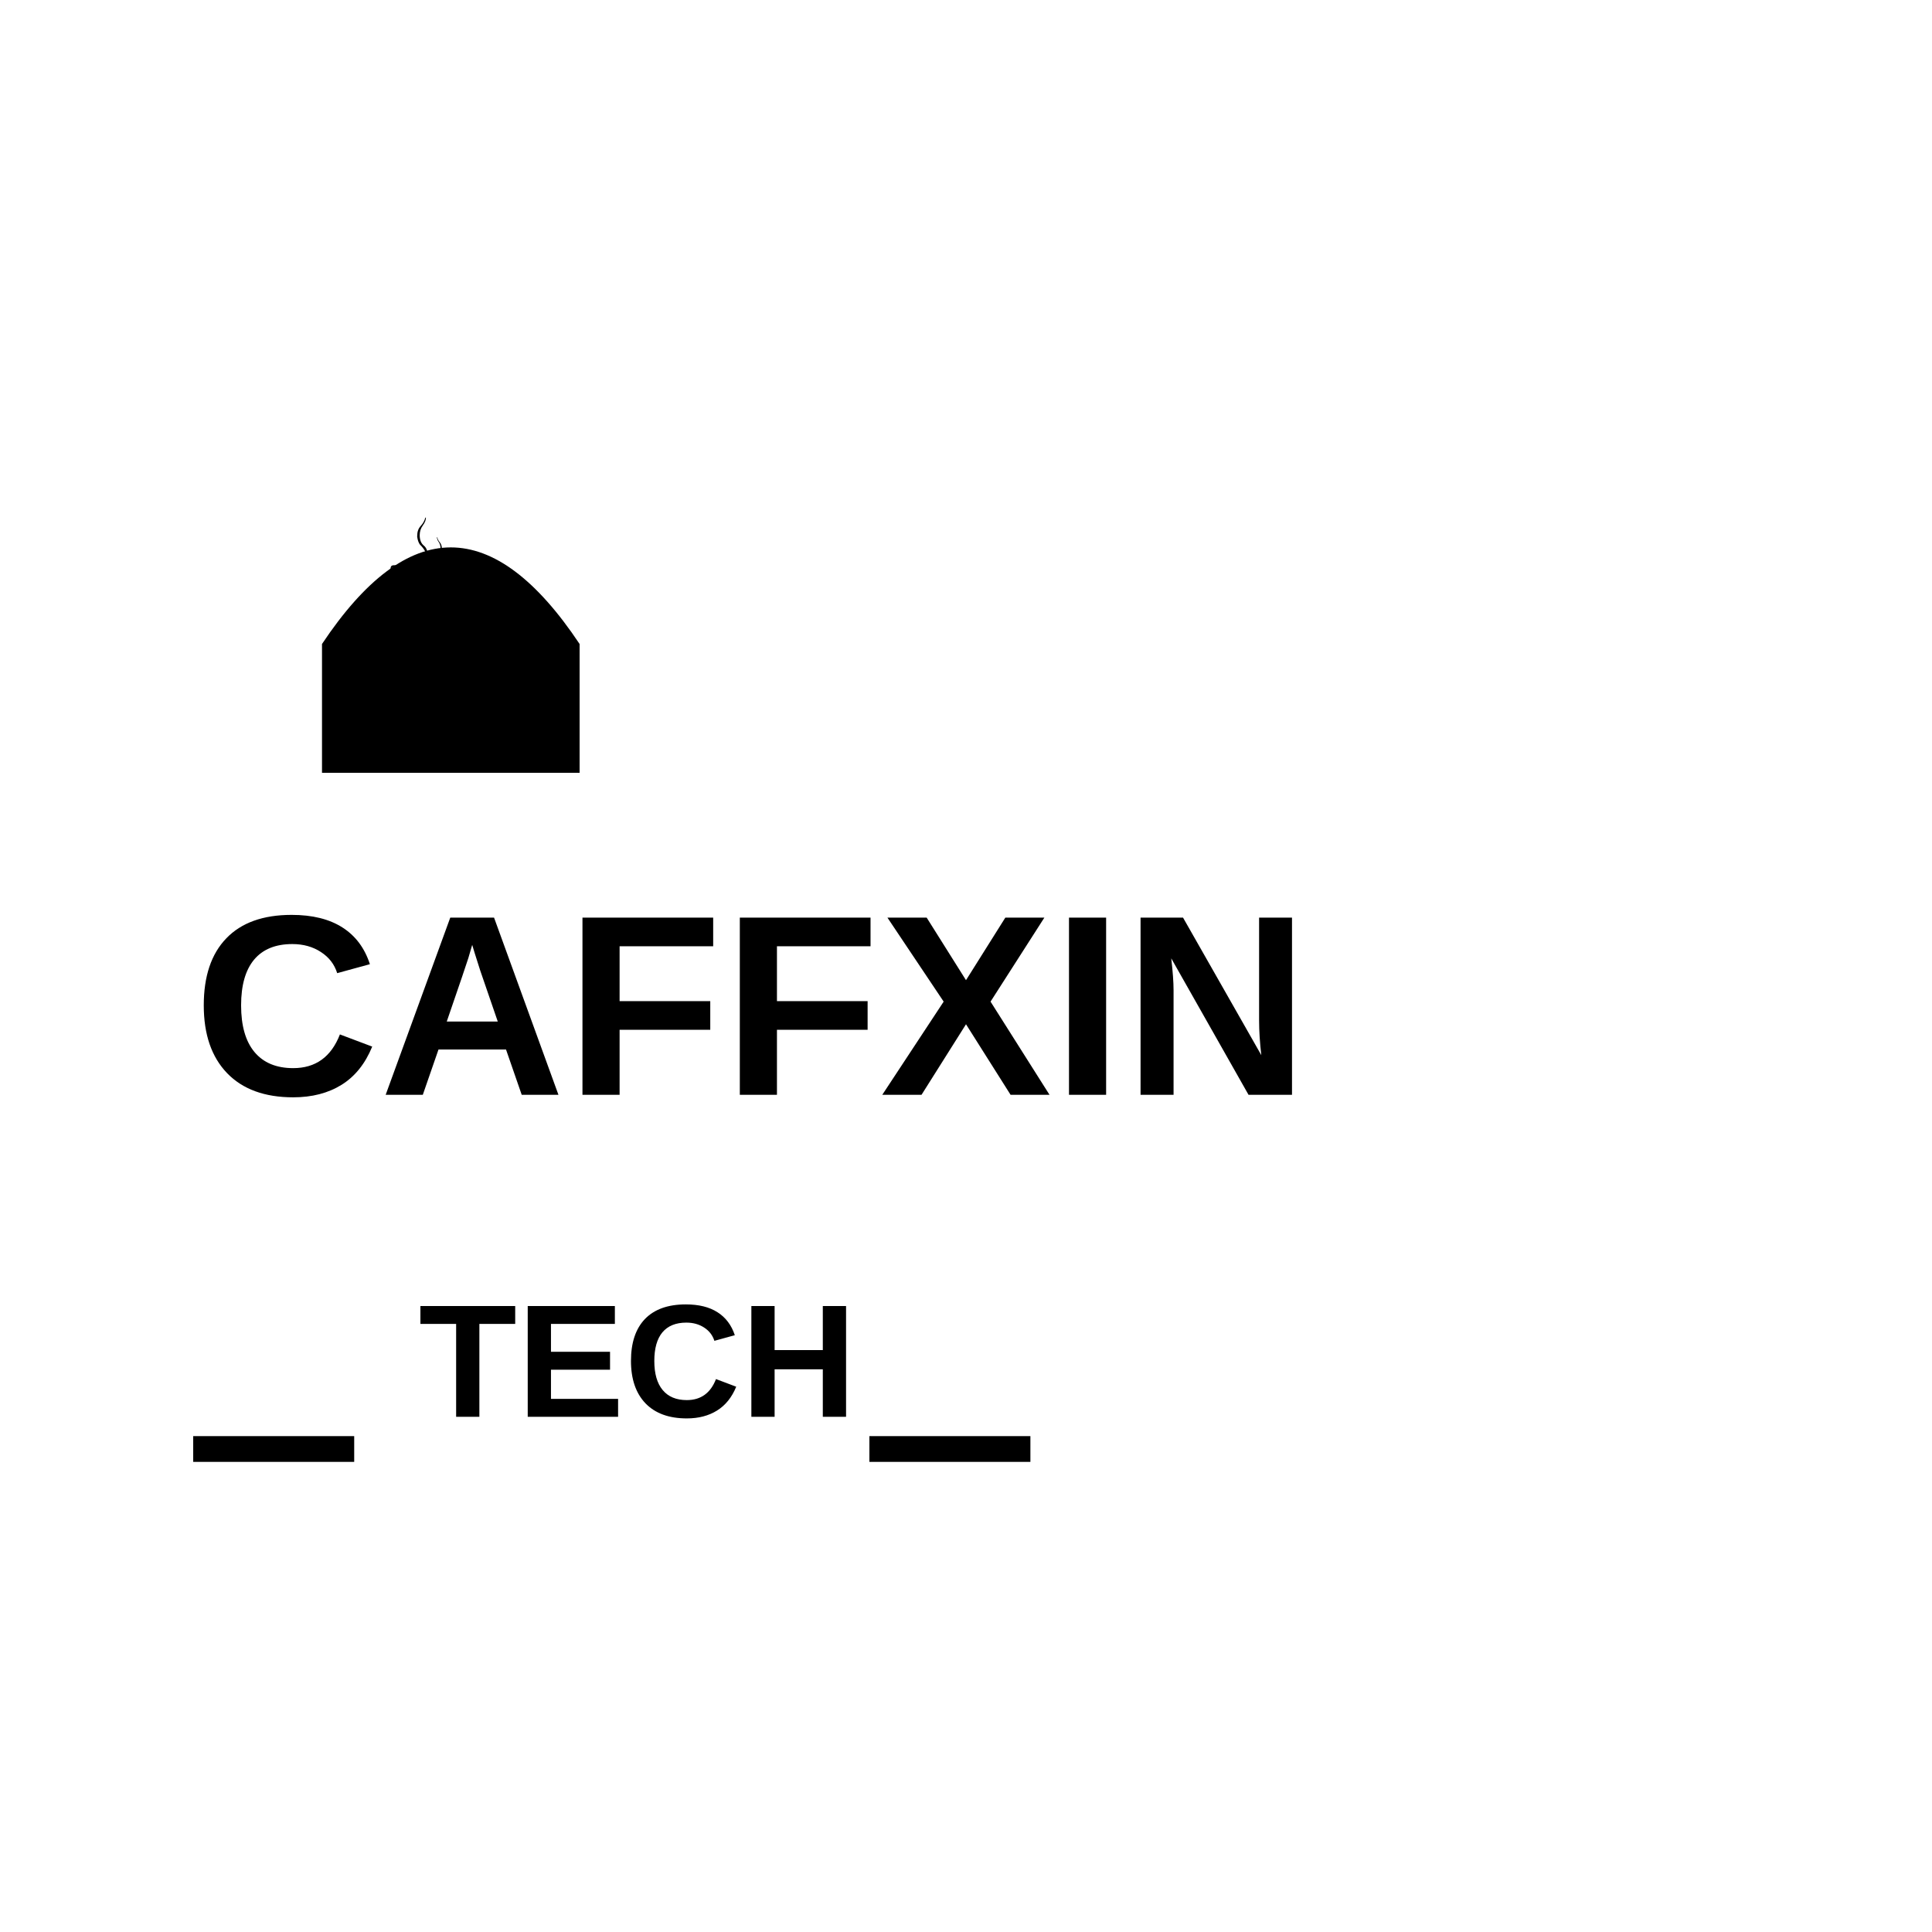
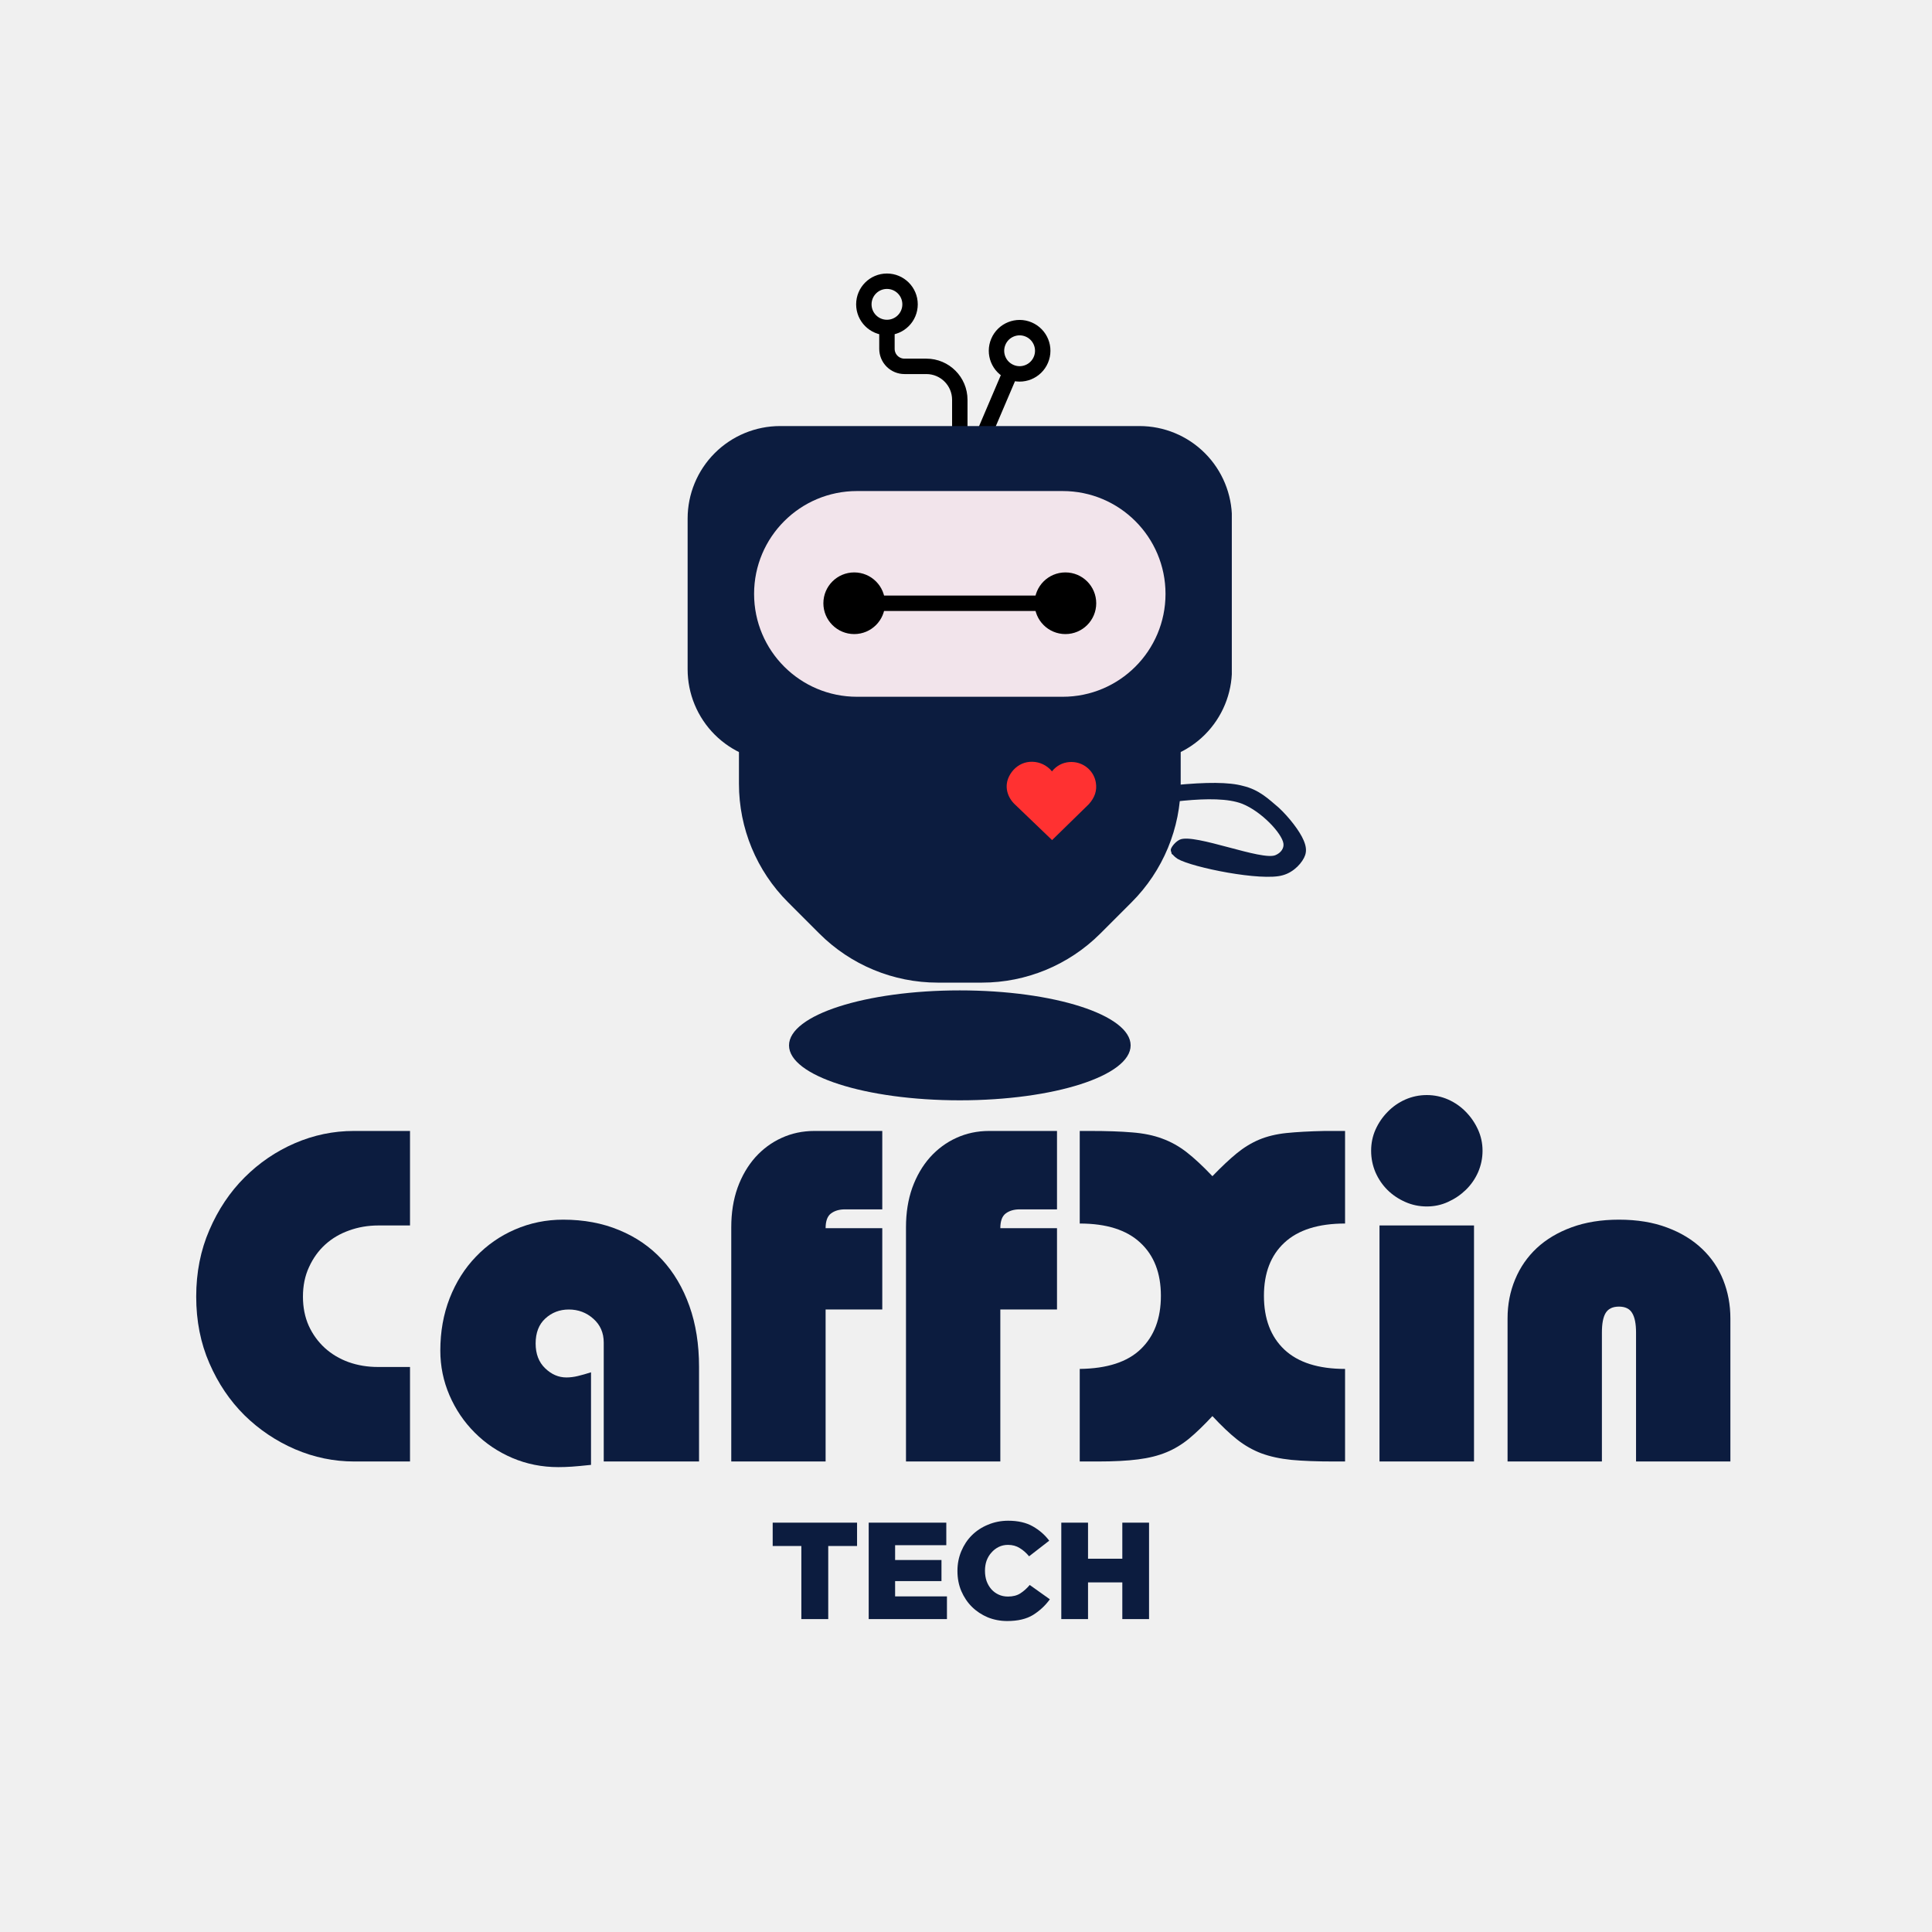
- <svg xmlns="http://www.w3.org/2000/svg" baseProfile="tiny" height="300px" version="1.2" width="300px">
-   <defs />
-   <rect fill="white" height="100%" width="100%" x="0" y="0" />
-   <path d="M50,100 Q70,70 90,100 L90,120 L50,120 Z" fill="black" />
-   <line stroke="black" stroke-width="3" x1="60" x2="80" y1="100" y2="100" />
-   <text fill="black" font-size="20px" x="58" y="95">☕</text>
-   <text fill="black" font-family="Arial" font-size="40px" font-weight="bold" x="30" y="170">CAFFXIN</text>
-   <text fill="black" font-family="Arial" font-size="25px" font-weight="bold" x="65" y="220">TECH</text>
-   <line stroke="black" stroke-width="4" x1="30" x2="55" y1="225" y2="225" />
-   <line stroke="black" stroke-width="4" x1="135" x2="160" y1="225" y2="225" />
+ <svg xmlns="http://www.w3.org/2000/svg" width="250" zoomAndPan="magnify" viewBox="0 0 187.5 187.5" height="250" preserveAspectRatio="xMidYMid meet" version="1.0">
+   <defs>
+     <g />
+     <clipPath id="fd5f32a654">
+       <path d="M 101.238 75.969 L 126.758 75.969 L 126.758 85.148 L 101.238 85.148 Z M 101.238 75.969 " clip-rule="nonzero" />
+     </clipPath>
+     <clipPath id="2da6414572">
+       <path d="M 101.93 77.93 C 111.887 76.273 117.918 75.52 120.633 76.273 C 122.219 76.648 123.121 77.555 124.102 78.383 C 125.082 79.289 126.137 80.645 126.516 81.551 C 126.742 82.078 126.816 82.531 126.668 82.984 C 126.441 83.664 125.609 84.645 124.48 84.945 C 122.441 85.547 115.73 84.191 114.297 83.359 C 113.848 83.059 113.621 82.758 113.621 82.457 C 113.695 82.078 114.375 81.398 114.676 81.477 C 114.977 81.551 115.504 82.91 115.277 83.137 C 115.129 83.285 113.848 83.137 113.695 82.832 C 113.621 82.531 113.996 81.703 114.523 81.477 C 115.957 80.871 122.52 83.586 123.801 82.984 C 124.328 82.758 124.629 82.305 124.555 81.852 C 124.402 80.871 122.441 78.762 120.559 78.008 C 117.844 76.949 112.109 78.082 108.793 78.535 C 106.23 78.836 103.438 80.195 102.23 79.891 C 101.703 79.742 101.25 79.363 101.25 79.062 C 101.176 78.762 101.93 77.93 101.93 77.93 " clip-rule="nonzero" />
+     </clipPath>
+     <clipPath id="6fc207970a">
+       <path d="M 71.715 52.492 L 114.586 52.492 L 114.586 95.363 L 71.715 95.363 Z M 71.715 52.492 " clip-rule="nonzero" />
+     </clipPath>
+     <clipPath id="894e4a1235">
+       <path d="M 106.785 57.254 L 109.824 60.293 C 112.871 63.34 114.586 67.473 114.586 71.785 L 114.586 76.07 C 114.586 80.383 112.871 84.516 109.824 87.562 L 106.785 90.602 C 103.738 93.648 99.602 95.363 95.293 95.363 L 91.008 95.363 C 86.695 95.363 82.562 93.648 79.516 90.602 L 76.477 87.562 C 73.426 84.516 71.715 80.383 71.715 76.07 L 71.715 71.785 C 71.715 67.473 73.426 63.34 76.477 60.293 L 79.516 57.254 C 82.562 54.203 86.695 52.492 91.008 52.492 L 95.293 52.492 C 99.602 52.492 103.738 54.203 106.785 57.254 Z M 106.785 57.254 " clip-rule="nonzero" />
+     </clipPath>
+     <clipPath id="bf91150e36">
+       <path d="M 66.734 41.348 L 119.676 41.348 L 119.676 73.926 L 66.734 73.926 Z M 66.734 41.348 " clip-rule="nonzero" />
+     </clipPath>
+     <clipPath id="4dc31738d8">
+       <path d="M 75.711 41.348 L 110.586 41.348 C 112.969 41.348 115.25 42.293 116.934 43.977 C 118.617 45.66 119.562 47.945 119.562 50.324 L 119.562 64.953 C 119.562 67.332 118.617 69.613 116.934 71.297 C 115.25 72.98 112.969 73.926 110.586 73.926 L 75.711 73.926 C 73.332 73.926 71.047 72.98 69.363 71.297 C 67.68 69.613 66.734 67.332 66.734 64.953 L 66.734 50.324 C 66.734 47.945 67.68 45.66 69.363 43.977 C 71.047 42.293 73.332 41.348 75.711 41.348 Z M 75.711 41.348 " clip-rule="nonzero" />
+     </clipPath>
+     <clipPath id="c730a77b85">
+       <path d="M 73.184 47.656 L 113.113 47.656 L 113.113 67.621 L 73.184 67.621 Z M 73.184 47.656 " clip-rule="nonzero" />
+     </clipPath>
+     <clipPath id="1764fb5be3">
+       <path d="M 103.133 47.656 C 108.645 47.656 113.113 52.125 113.113 57.637 C 113.113 63.152 108.645 67.621 103.133 67.621 L 83.168 67.621 C 77.652 67.621 73.184 63.152 73.184 57.637 C 73.184 52.125 77.652 47.656 83.168 47.656 Z M 103.133 47.656 " clip-rule="nonzero" />
+     </clipPath>
+     <clipPath id="a1d2be6c59">
+       <path d="M 97.695 73.898 L 106.398 73.898 L 106.398 81.531 L 97.695 81.531 Z M 97.695 73.898 " clip-rule="nonzero" />
+     </clipPath>
+     <clipPath id="d54c964535">
+       <path d="M 98.043 75.141 C 97.336 76.301 97.832 77.43 98.457 78.031 L 102.105 81.531 L 105.672 78.043 C 106.254 77.398 106.477 76.715 106.352 75.953 C 106.184 74.898 105.312 74.082 104.242 73.965 C 103.582 73.895 102.949 74.078 102.453 74.492 C 102.316 74.602 102.199 74.727 102.094 74.863 C 101.973 74.707 101.828 74.566 101.664 74.445 C 101.094 74.012 100.367 73.84 99.668 73.973 C 99.008 74.098 98.414 74.527 98.043 75.141 Z M 98.043 75.141 " clip-rule="nonzero" />
+     </clipPath>
+     <clipPath id="463dcbea80">
+       <path d="M 76.574 96.117 L 109.742 96.117 L 109.742 106.785 L 76.574 106.785 Z M 76.574 96.117 " clip-rule="nonzero" />
+     </clipPath>
+     <clipPath id="deb1f89e9a">
+       <path d="M 93.148 96.117 C 83.996 96.117 76.574 98.508 76.574 101.453 C 76.574 104.398 83.996 106.785 93.148 106.785 C 102.305 106.785 109.727 104.398 109.727 101.453 C 109.727 98.508 102.305 96.117 93.148 96.117 Z M 93.148 96.117 " clip-rule="nonzero" />
+     </clipPath>
+   </defs>
+   <g clip-path="url(#fd5f32a654)">
+     <g clip-path="url(#2da6414572)">
+       <path fill="#0c1c3f" d="M 98.234 73.254 L 129.762 73.254 L 129.762 88.035 L 98.234 88.035 Z M 98.234 73.254 " fill-opacity="1" fill-rule="nonzero" />
+     </g>
+   </g>
+   <g clip-path="url(#6fc207970a)">
+     <g clip-path="url(#894e4a1235)">
+       <path fill="#0c1c3f" d="M 71.715 52.492 L 114.586 52.492 L 114.586 95.363 L 71.715 95.363 Z M 71.715 52.492 " fill-opacity="1" fill-rule="nonzero" />
+     </g>
+   </g>
+   <path stroke-linecap="butt" transform="matrix(-0.293519, 0.68801, -0.68801, -0.293519, 100.8152, 31.58366)" fill="none" stroke-linejoin="miter" d="M 7.499 1.001 L 16.294 1.001 " stroke="#000000" stroke-width="2" stroke-opacity="1" stroke-miterlimit="4" />
+   <path stroke-linecap="round" transform="matrix(-0.293519, 0.68801, -0.68801, -0.293519, 100.8152, 31.58366)" fill="none" stroke-linejoin="round" d="M 0.999 1.003 C 1.001 -0.656 2.341 -2 4 -1.998 C 5.656 -2 7.002 -0.656 6.998 0.998 C 7.001 2.655 5.656 4.001 3.997 3.999 C 2.345 4 1 2.655 0.999 1.003 " stroke="#000000" stroke-width="2" stroke-opacity="1" stroke-miterlimit="4" />
+   <path stroke-linecap="round" transform="matrix(-0.293519, 0.68801, -0.68801, -0.293519, 100.8152, 31.58366)" fill="none" stroke-linejoin="round" d="M 22.794 0.999 C 22.792 2.658 21.451 4.002 19.793 4 C 18.136 4.002 16.79 2.657 16.792 0.999 C 16.789 -0.658 18.136 -1.999 19.793 -2.002 C 21.452 -2 22.791 -0.658 22.794 0.999 " stroke="#000000" stroke-width="2" stroke-opacity="1" stroke-miterlimit="4" />
+   <path stroke-linecap="butt" transform="matrix(0.748005, 0, 0, 0.748005, 85.33006, 26.54422)" fill="none" stroke-linejoin="miter" d="M 1 7.497 L 1 9.774 C 1 10.375 1.24 10.955 1.663 11.378 C 2.092 11.806 2.671 12.046 3.272 12.046 L 6.113 12.046 C 8.51 12.046 10.452 13.989 10.452 16.386 L 10.452 20.725 " stroke="#000000" stroke-width="2" stroke-opacity="1" stroke-miterlimit="4" />
+   <path stroke-linecap="round" transform="matrix(0.748005, 0, 0, 0.748005, 85.33006, 26.54422)" fill="none" stroke-linejoin="round" d="M 1 1.001 C 2.656 1.001 3.998 2.343 3.998 3.999 C 3.998 5.659 2.656 7.001 1 7.001 C -0.655 7.001 -1.997 5.659 -1.997 3.999 C -1.997 2.343 -0.655 1.001 1 1.001 " stroke="#000000" stroke-width="2" stroke-opacity="1" stroke-miterlimit="4" />
+   <path stroke-linecap="round" transform="matrix(0.748005, 0, 0, 0.748005, 85.33006, 26.54422)" fill="none" stroke-linejoin="round" d="M 10.452 27.222 C 8.797 27.222 7.455 25.88 7.455 24.224 C 7.455 22.569 8.797 21.221 10.452 21.221 C 12.113 21.221 13.455 22.569 13.455 24.224 C 13.455 25.88 12.113 27.222 10.452 27.222 " stroke="#000000" stroke-width="2" stroke-opacity="1" stroke-miterlimit="4" />
+   <g clip-path="url(#bf91150e36)">
+     <g clip-path="url(#4dc31738d8)">
+       <path fill="#0c1c3f" d="M 66.734 41.348 L 119.547 41.348 L 119.547 73.926 L 66.734 73.926 Z M 66.734 41.348 " fill-opacity="1" fill-rule="nonzero" />
+     </g>
+   </g>
+   <g clip-path="url(#c730a77b85)">
+     <g clip-path="url(#1764fb5be3)">
+       <path fill="#f2e4eb" d="M 73.184 47.656 L 113.113 47.656 L 113.113 67.621 L 73.184 67.621 Z M 73.184 47.656 " fill-opacity="1" fill-rule="nonzero" />
+     </g>
+   </g>
+   <path stroke-linecap="butt" transform="matrix(0.748005, 0, 0, 0.748005, 79.90976, 57.79738)" fill="none" stroke-linejoin="miter" d="M 7.5 1.002 L 27.898 1.002 " stroke="#000000" stroke-width="2" stroke-opacity="1" stroke-miterlimit="4" />
+   <path stroke-linecap="round" transform="matrix(0.748005, 0, 0, 0.748005, 79.90976, 57.79738)" fill-opacity="1" fill="#000000" fill-rule="nonzero" stroke-linejoin="round" d="M 0.998 1.002 C 0.998 -0.659 2.345 -2.001 4.001 -2.001 C 5.656 -2.001 6.998 -0.659 6.998 1.002 C 6.998 2.657 5.656 4 4.001 4 C 2.345 4 0.998 2.657 0.998 1.002 " stroke="#000000" stroke-width="2" stroke-opacity="1" stroke-miterlimit="4" />
+   <path stroke-linecap="round" transform="matrix(0.748005, 0, 0, 0.748005, 79.90976, 57.79738)" fill-opacity="1" fill="#000000" fill-rule="nonzero" stroke-linejoin="round" d="M 34.399 1.002 C 34.399 2.657 33.057 4 31.402 4 C 29.741 4 28.399 2.657 28.399 1.002 C 28.399 -0.659 29.741 -2.001 31.402 -2.001 C 33.057 -2.001 34.399 -0.659 34.399 1.002 " stroke="#000000" stroke-width="2" stroke-opacity="1" stroke-miterlimit="4" />
+   <g clip-path="url(#a1d2be6c59)">
+     <g clip-path="url(#d54c964535)">
+       <path fill="#ff3131" d="M 97.695 73.926 L 106.398 73.926 L 106.398 81.531 L 97.695 81.531 Z M 97.695 73.926 " fill-opacity="1" fill-rule="nonzero" />
+     </g>
+   </g>
+   <g clip-path="url(#463dcbea80)">
+     <g clip-path="url(#deb1f89e9a)">
+       <path fill="#0c1c3f" d="M 76.574 96.117 L 109.742 96.117 L 109.742 106.785 L 76.574 106.785 Z M 76.574 96.117 " fill-opacity="1" fill-rule="nonzero" />
+     </g>
+   </g>
+   <g fill="#0c1c3f" fill-opacity="1">
+     <g transform="translate(17.52578, 141.8371)">
+       <g>
+         <path d="M 22.266 -32.078 L 22.266 -22.906 L 19.203 -22.906 C 18.191 -22.906 17.242 -22.742 16.359 -22.422 C 15.473 -22.109 14.703 -21.656 14.047 -21.062 C 13.391 -20.469 12.863 -19.738 12.469 -18.875 C 12.07 -18.02 11.875 -17.062 11.875 -16 C 11.875 -14.957 12.062 -14.016 12.438 -13.172 C 12.82 -12.336 13.344 -11.617 14 -11.016 C 14.656 -10.422 15.426 -9.961 16.312 -9.641 C 17.195 -9.328 18.145 -9.172 19.156 -9.172 L 22.266 -9.172 L 22.266 0 L 16.859 0 C 14.879 0 12.961 -0.395 11.109 -1.188 C 9.266 -1.988 7.629 -3.086 6.203 -4.484 C 4.785 -5.891 3.648 -7.57 2.797 -9.531 C 1.941 -11.488 1.516 -13.645 1.516 -16 C 1.516 -18.344 1.941 -20.5 2.797 -22.469 C 3.648 -24.445 4.785 -26.145 6.203 -27.562 C 7.629 -28.988 9.258 -30.098 11.094 -30.891 C 12.926 -31.68 14.832 -32.078 16.812 -32.078 Z M 22.266 -32.078 " />
+       </g>
+     </g>
+   </g>
+   <g fill="#0c1c3f" fill-opacity="1">
+     <g transform="translate(41.31115, 141.8371)">
+       <g>
+         <path d="M 26.531 0 L 17.281 0 L 17.281 -11.547 C 17.281 -12.492 16.941 -13.266 16.266 -13.859 C 15.598 -14.453 14.805 -14.75 13.891 -14.75 C 13.004 -14.75 12.242 -14.457 11.609 -13.875 C 10.984 -13.301 10.672 -12.492 10.672 -11.453 C 10.672 -10.441 10.977 -9.641 11.594 -9.047 C 12.207 -8.453 12.895 -8.156 13.656 -8.156 C 14.02 -8.156 14.395 -8.203 14.781 -8.297 C 15.164 -8.391 15.586 -8.508 16.047 -8.656 L 16.047 0.328 C 15.273 0.41 14.66 0.469 14.203 0.5 C 13.742 0.531 13.301 0.547 12.875 0.547 C 11.289 0.547 9.801 0.25 8.406 -0.344 C 7.02 -0.938 5.805 -1.754 4.766 -2.797 C 3.723 -3.836 2.906 -5.047 2.312 -6.422 C 1.719 -7.797 1.422 -9.242 1.422 -10.766 C 1.422 -12.598 1.723 -14.289 2.328 -15.844 C 2.941 -17.406 3.789 -18.75 4.875 -19.875 C 5.957 -21.008 7.223 -21.891 8.672 -22.516 C 10.129 -23.148 11.688 -23.469 13.344 -23.469 C 15.352 -23.469 17.164 -23.129 18.781 -22.453 C 20.406 -21.785 21.789 -20.832 22.938 -19.594 C 24.082 -18.352 24.969 -16.852 25.594 -15.094 C 26.219 -13.344 26.531 -11.367 26.531 -9.172 Z M 26.531 0 " />
+       </g>
+     </g>
+   </g>
+   <g fill="#0c1c3f" fill-opacity="1">
+     <g transform="translate(69.31282, 141.8371)">
+       <g>
+         <path d="M 16.312 -32.078 L 16.312 -24.469 L 12.688 -24.469 C 12.145 -24.469 11.695 -24.336 11.344 -24.078 C 10.988 -23.816 10.812 -23.336 10.812 -22.641 L 16.312 -22.641 L 16.312 -14.75 L 10.812 -14.75 L 10.812 0 L 1.656 0 L 1.656 -22.734 C 1.656 -24.141 1.859 -25.414 2.266 -26.562 C 2.68 -27.707 3.254 -28.691 3.984 -29.516 C 4.723 -30.336 5.578 -30.969 6.547 -31.406 C 7.523 -31.852 8.582 -32.078 9.719 -32.078 Z M 16.312 -32.078 " />
+       </g>
+     </g>
+   </g>
+   <g fill="#0c1c3f" fill-opacity="1">
+     <g transform="translate(86.26964, 141.8371)">
+       <g>
+         <path d="M 16.312 -32.078 L 16.312 -24.469 L 12.688 -24.469 C 12.145 -24.469 11.695 -24.336 11.344 -24.078 C 10.988 -23.816 10.812 -23.336 10.812 -22.641 L 16.312 -22.641 L 16.312 -14.75 L 10.812 -14.75 L 10.812 0 L 1.656 0 L 1.656 -22.734 C 1.656 -24.141 1.859 -25.414 2.266 -26.562 C 2.68 -27.707 3.254 -28.691 3.984 -29.516 C 4.723 -30.336 5.578 -30.969 6.547 -31.406 C 7.523 -31.852 8.582 -32.078 9.719 -32.078 Z M 16.312 -32.078 " />
+       </g>
+     </g>
+   </g>
+   <g fill="#0c1c3f" fill-opacity="1">
+     <g transform="translate(103.2265, 141.8371)">
+       <g>
+         <path d="M 1.562 -32.078 L 2.562 -32.078 C 4.188 -32.078 5.547 -32.031 6.641 -31.938 C 7.742 -31.852 8.711 -31.656 9.547 -31.344 C 10.391 -31.039 11.188 -30.598 11.938 -30.016 C 12.688 -29.43 13.52 -28.656 14.438 -27.688 C 15.32 -28.602 16.109 -29.344 16.797 -29.906 C 17.484 -30.469 18.207 -30.91 18.969 -31.234 C 19.738 -31.555 20.617 -31.77 21.609 -31.875 C 22.598 -31.977 23.844 -32.047 25.344 -32.078 L 27.312 -32.078 L 27.312 -23.094 C 24.719 -23.094 22.754 -22.473 21.422 -21.234 C 20.098 -20.004 19.438 -18.285 19.438 -16.078 C 19.438 -13.848 20.098 -12.109 21.422 -10.859 C 22.754 -9.609 24.719 -8.984 27.312 -8.984 L 27.312 0 L 26.266 0 C 24.609 0 23.223 -0.051 22.109 -0.156 C 20.992 -0.27 20.016 -0.484 19.172 -0.797 C 18.336 -1.117 17.562 -1.562 16.844 -2.125 C 16.125 -2.695 15.32 -3.457 14.438 -4.406 C 13.613 -3.52 12.859 -2.789 12.172 -2.219 C 11.484 -1.656 10.75 -1.211 9.969 -0.891 C 9.188 -0.566 8.27 -0.336 7.219 -0.203 C 6.164 -0.066 4.859 0 3.297 0 L 1.562 0 L 1.562 -8.984 C 4.219 -9.016 6.191 -9.656 7.484 -10.906 C 8.785 -12.156 9.438 -13.879 9.438 -16.078 C 9.438 -18.285 8.77 -20.004 7.438 -21.234 C 6.113 -22.473 4.156 -23.094 1.562 -23.094 Z M 1.562 -32.078 " />
+       </g>
+     </g>
+   </g>
+   <g fill="#0c1c3f" fill-opacity="1">
+     <g transform="translate(132.0989, 141.8371)">
+       <g>
+         <path d="M 11.781 -30.156 C 11.781 -29.426 11.633 -28.727 11.344 -28.062 C 11.051 -27.406 10.648 -26.832 10.141 -26.344 C 9.641 -25.863 9.066 -25.477 8.422 -25.188 C 7.785 -24.895 7.102 -24.75 6.375 -24.75 C 5.633 -24.75 4.938 -24.895 4.281 -25.188 C 3.625 -25.477 3.051 -25.863 2.562 -26.344 C 2.07 -26.832 1.68 -27.406 1.391 -28.062 C 1.109 -28.727 0.969 -29.426 0.969 -30.156 C 0.969 -30.883 1.109 -31.566 1.391 -32.203 C 1.68 -32.848 2.07 -33.422 2.562 -33.922 C 3.051 -34.43 3.625 -34.832 4.281 -35.125 C 4.938 -35.414 5.633 -35.562 6.375 -35.562 C 7.102 -35.562 7.797 -35.414 8.453 -35.125 C 9.109 -34.832 9.68 -34.43 10.172 -33.922 C 10.66 -33.422 11.051 -32.848 11.344 -32.203 C 11.633 -31.566 11.781 -30.883 11.781 -30.156 Z M 10.953 -22.906 L 10.953 0 L 1.781 0 L 1.781 -22.906 Z M 10.953 -22.906 " />
+       </g>
+     </g>
+   </g>
+   <g fill="#0c1c3f" fill-opacity="1">
+     <g transform="translate(144.8394, 141.8371)">
+       <g>
+         <path d="M 23.094 0 L 13.938 0 L 13.938 -12.516 C 13.938 -13.367 13.812 -14 13.562 -14.406 C 13.32 -14.82 12.895 -15.031 12.281 -15.031 C 11.664 -15.031 11.234 -14.82 10.984 -14.406 C 10.742 -14 10.625 -13.367 10.625 -12.516 L 10.625 0 L 1.469 0 L 1.469 -13.891 C 1.469 -15.234 1.711 -16.492 2.203 -17.672 C 2.691 -18.848 3.395 -19.863 4.312 -20.719 C 5.227 -21.57 6.359 -22.242 7.703 -22.734 C 9.047 -23.223 10.57 -23.469 12.281 -23.469 C 14.051 -23.469 15.609 -23.211 16.953 -22.703 C 18.297 -22.203 19.426 -21.516 20.344 -20.641 C 21.258 -19.773 21.945 -18.758 22.406 -17.594 C 22.863 -16.438 23.094 -15.203 23.094 -13.891 Z M 23.094 0 " />
+       </g>
+     </g>
+   </g>
+   <g fill="#0c1c3f" fill-opacity="1">
+     <g transform="translate(74.66117, 157.1326)">
+       <g>
+         <path d="M 3.109 0 L 3.109 -7.094 L 0.328 -7.094 L 0.328 -9.359 L 8.516 -9.359 L 8.516 -7.094 L 5.719 -7.094 L 5.719 0 Z M 3.109 0 " />
+       </g>
+     </g>
+   </g>
+   <g fill="#0c1c3f" fill-opacity="1">
+     <g transform="translate(83.47921, 157.1326)">
+       <g>
+         <path d="M 0.828 0 L 0.828 -9.359 L 8.359 -9.359 L 8.359 -7.172 L 3.391 -7.172 L 3.391 -5.734 L 7.891 -5.734 L 7.891 -3.688 L 3.391 -3.688 L 3.391 -2.203 L 8.422 -2.203 L 8.422 0 Z M 0.828 0 " />
+       </g>
+     </g>
+   </g>
+   <g fill="#0c1c3f" fill-opacity="1">
+     <g transform="translate(92.40414, 157.1326)">
+       <g>
+         <path d="M 5.344 0.188 C 4.676 0.188 4.047 0.066 3.453 -0.172 C 2.867 -0.422 2.359 -0.758 1.922 -1.188 C 1.492 -1.613 1.148 -2.125 0.891 -2.719 C 0.641 -3.312 0.516 -3.957 0.516 -4.656 L 0.516 -4.688 C 0.516 -5.363 0.641 -6 0.891 -6.594 C 1.141 -7.188 1.477 -7.695 1.906 -8.125 C 2.344 -8.562 2.863 -8.906 3.469 -9.156 C 4.082 -9.414 4.738 -9.547 5.438 -9.547 C 6.395 -9.547 7.191 -9.363 7.828 -9 C 8.473 -8.633 9.004 -8.172 9.422 -7.609 L 7.469 -6.094 C 7.195 -6.426 6.895 -6.691 6.562 -6.891 C 6.238 -7.098 5.859 -7.203 5.422 -7.203 C 5.086 -7.203 4.785 -7.133 4.516 -7 C 4.242 -6.863 4.008 -6.68 3.812 -6.453 C 3.613 -6.234 3.457 -5.973 3.344 -5.672 C 3.238 -5.367 3.188 -5.047 3.188 -4.703 L 3.188 -4.688 C 3.188 -4.332 3.238 -4 3.344 -3.688 C 3.457 -3.383 3.613 -3.117 3.812 -2.891 C 4.008 -2.672 4.242 -2.5 4.516 -2.375 C 4.785 -2.25 5.086 -2.188 5.422 -2.188 C 5.898 -2.188 6.301 -2.289 6.625 -2.5 C 6.945 -2.707 7.25 -2.977 7.531 -3.312 L 9.484 -1.922 C 9.047 -1.316 8.504 -0.812 7.859 -0.406 C 7.211 -0.008 6.375 0.188 5.344 0.188 Z M 5.344 0.188 " />
+       </g>
+     </g>
+   </g>
+   <g fill="#0c1c3f" fill-opacity="1">
+     <g transform="translate(102.1708, 157.1326)">
+       <g>
+         <path d="M 0.828 0 L 0.828 -9.359 L 3.422 -9.359 L 3.422 -5.859 L 6.75 -5.859 L 6.75 -9.359 L 9.344 -9.359 L 9.344 0 L 6.75 0 L 6.75 -3.562 L 3.422 -3.562 L 3.422 0 Z M 0.828 0 " />
+       </g>
+     </g>
+   </g>
</svg>
